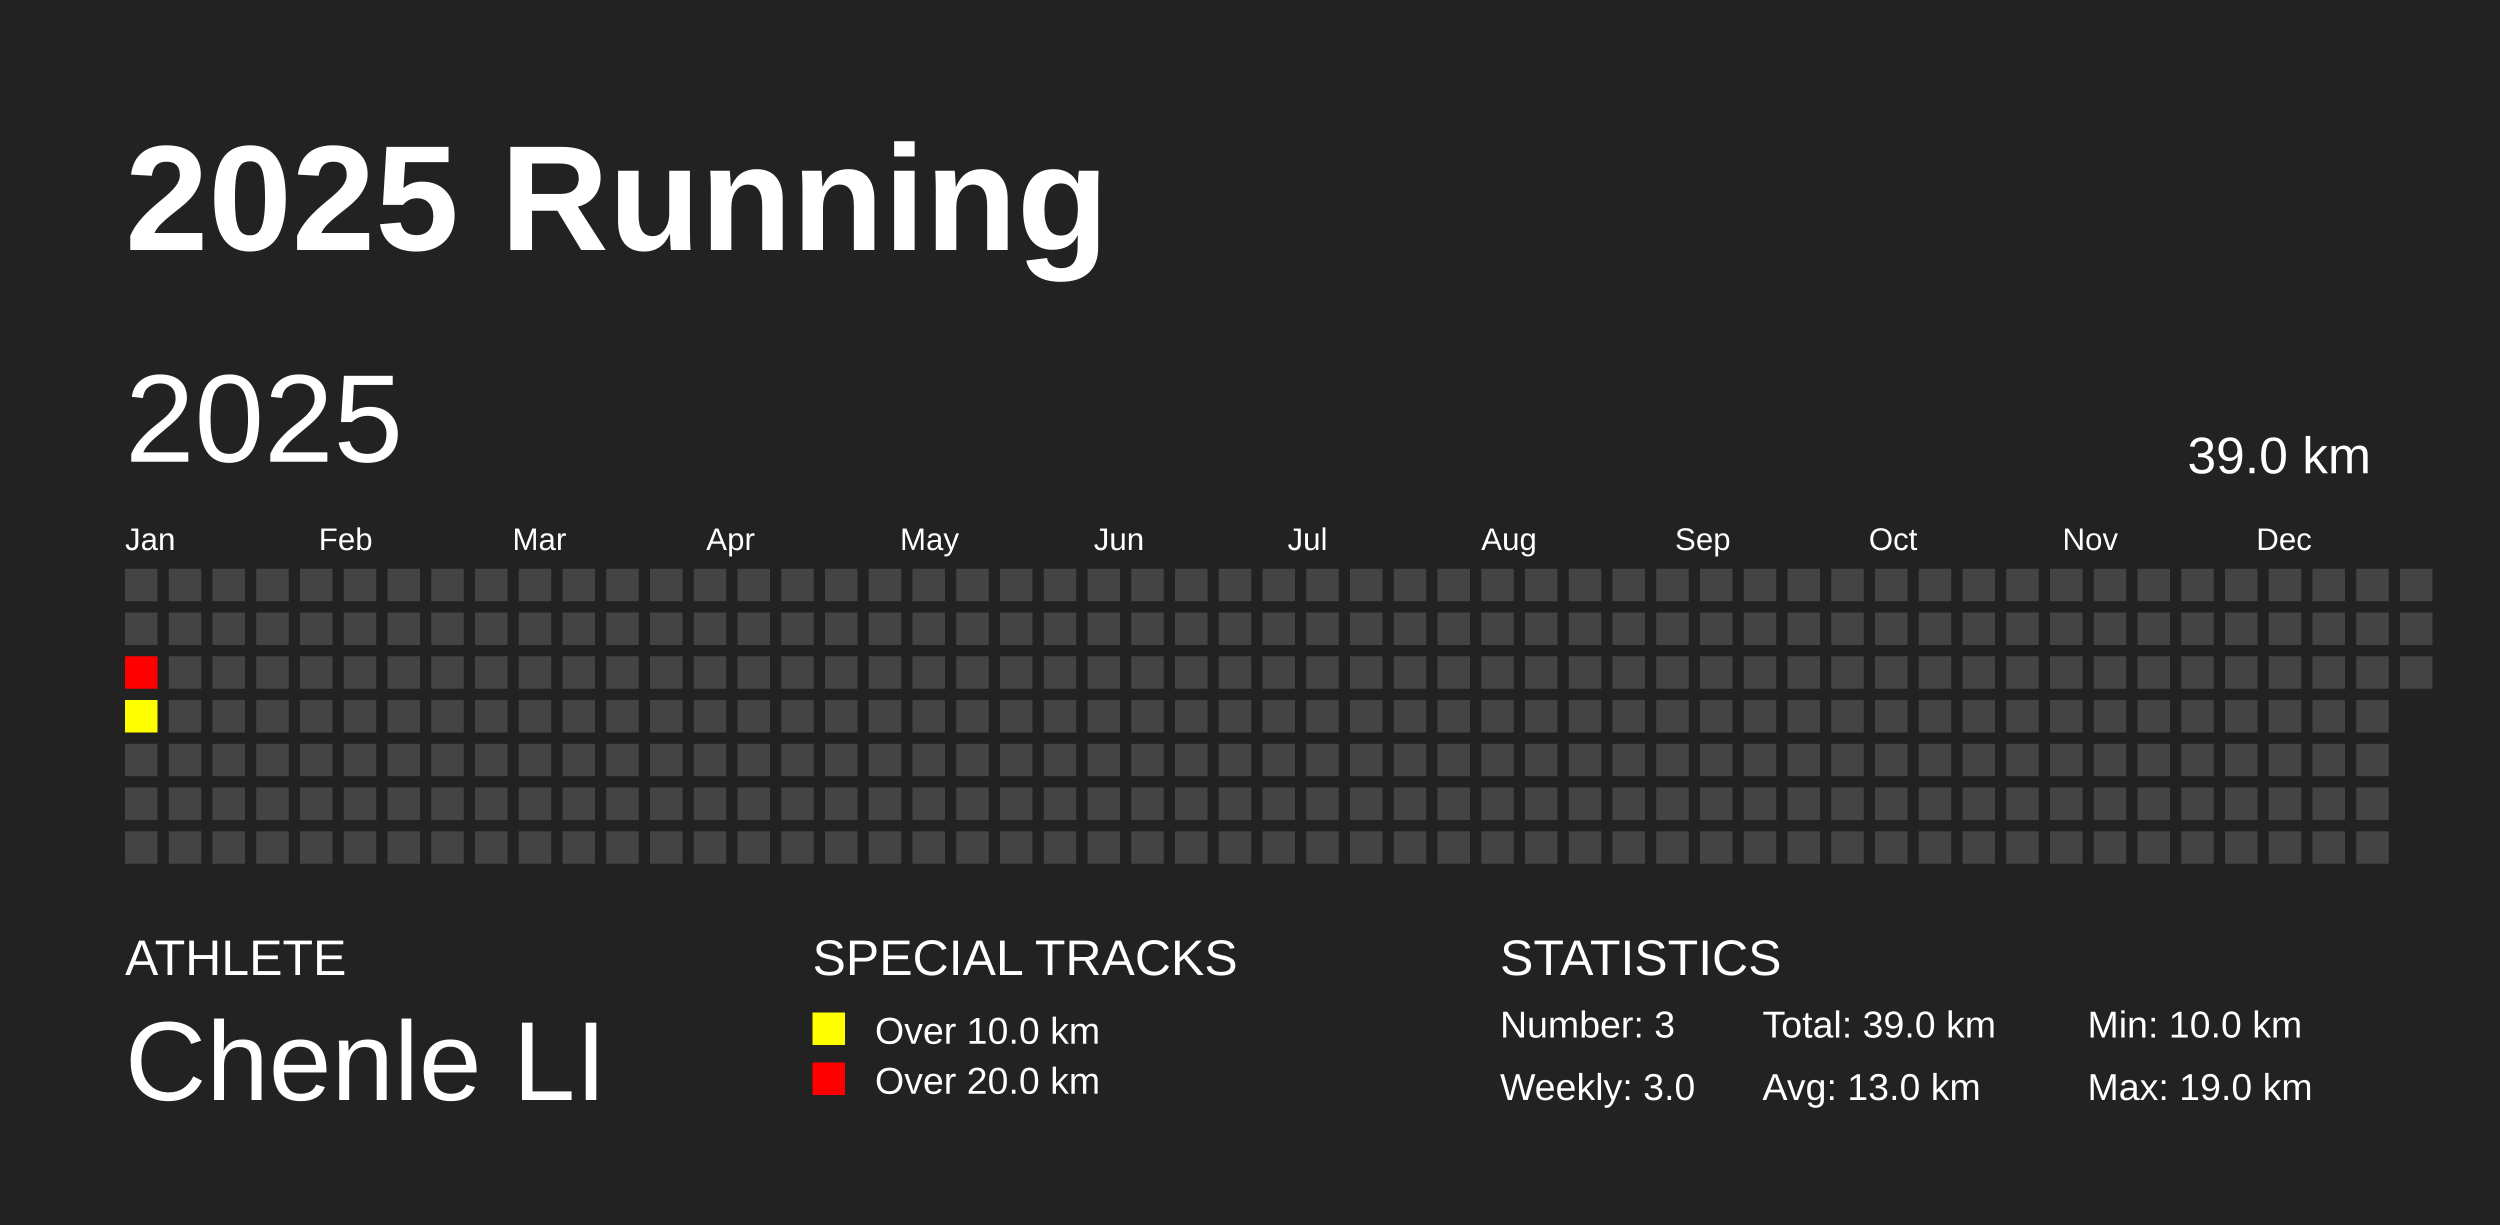
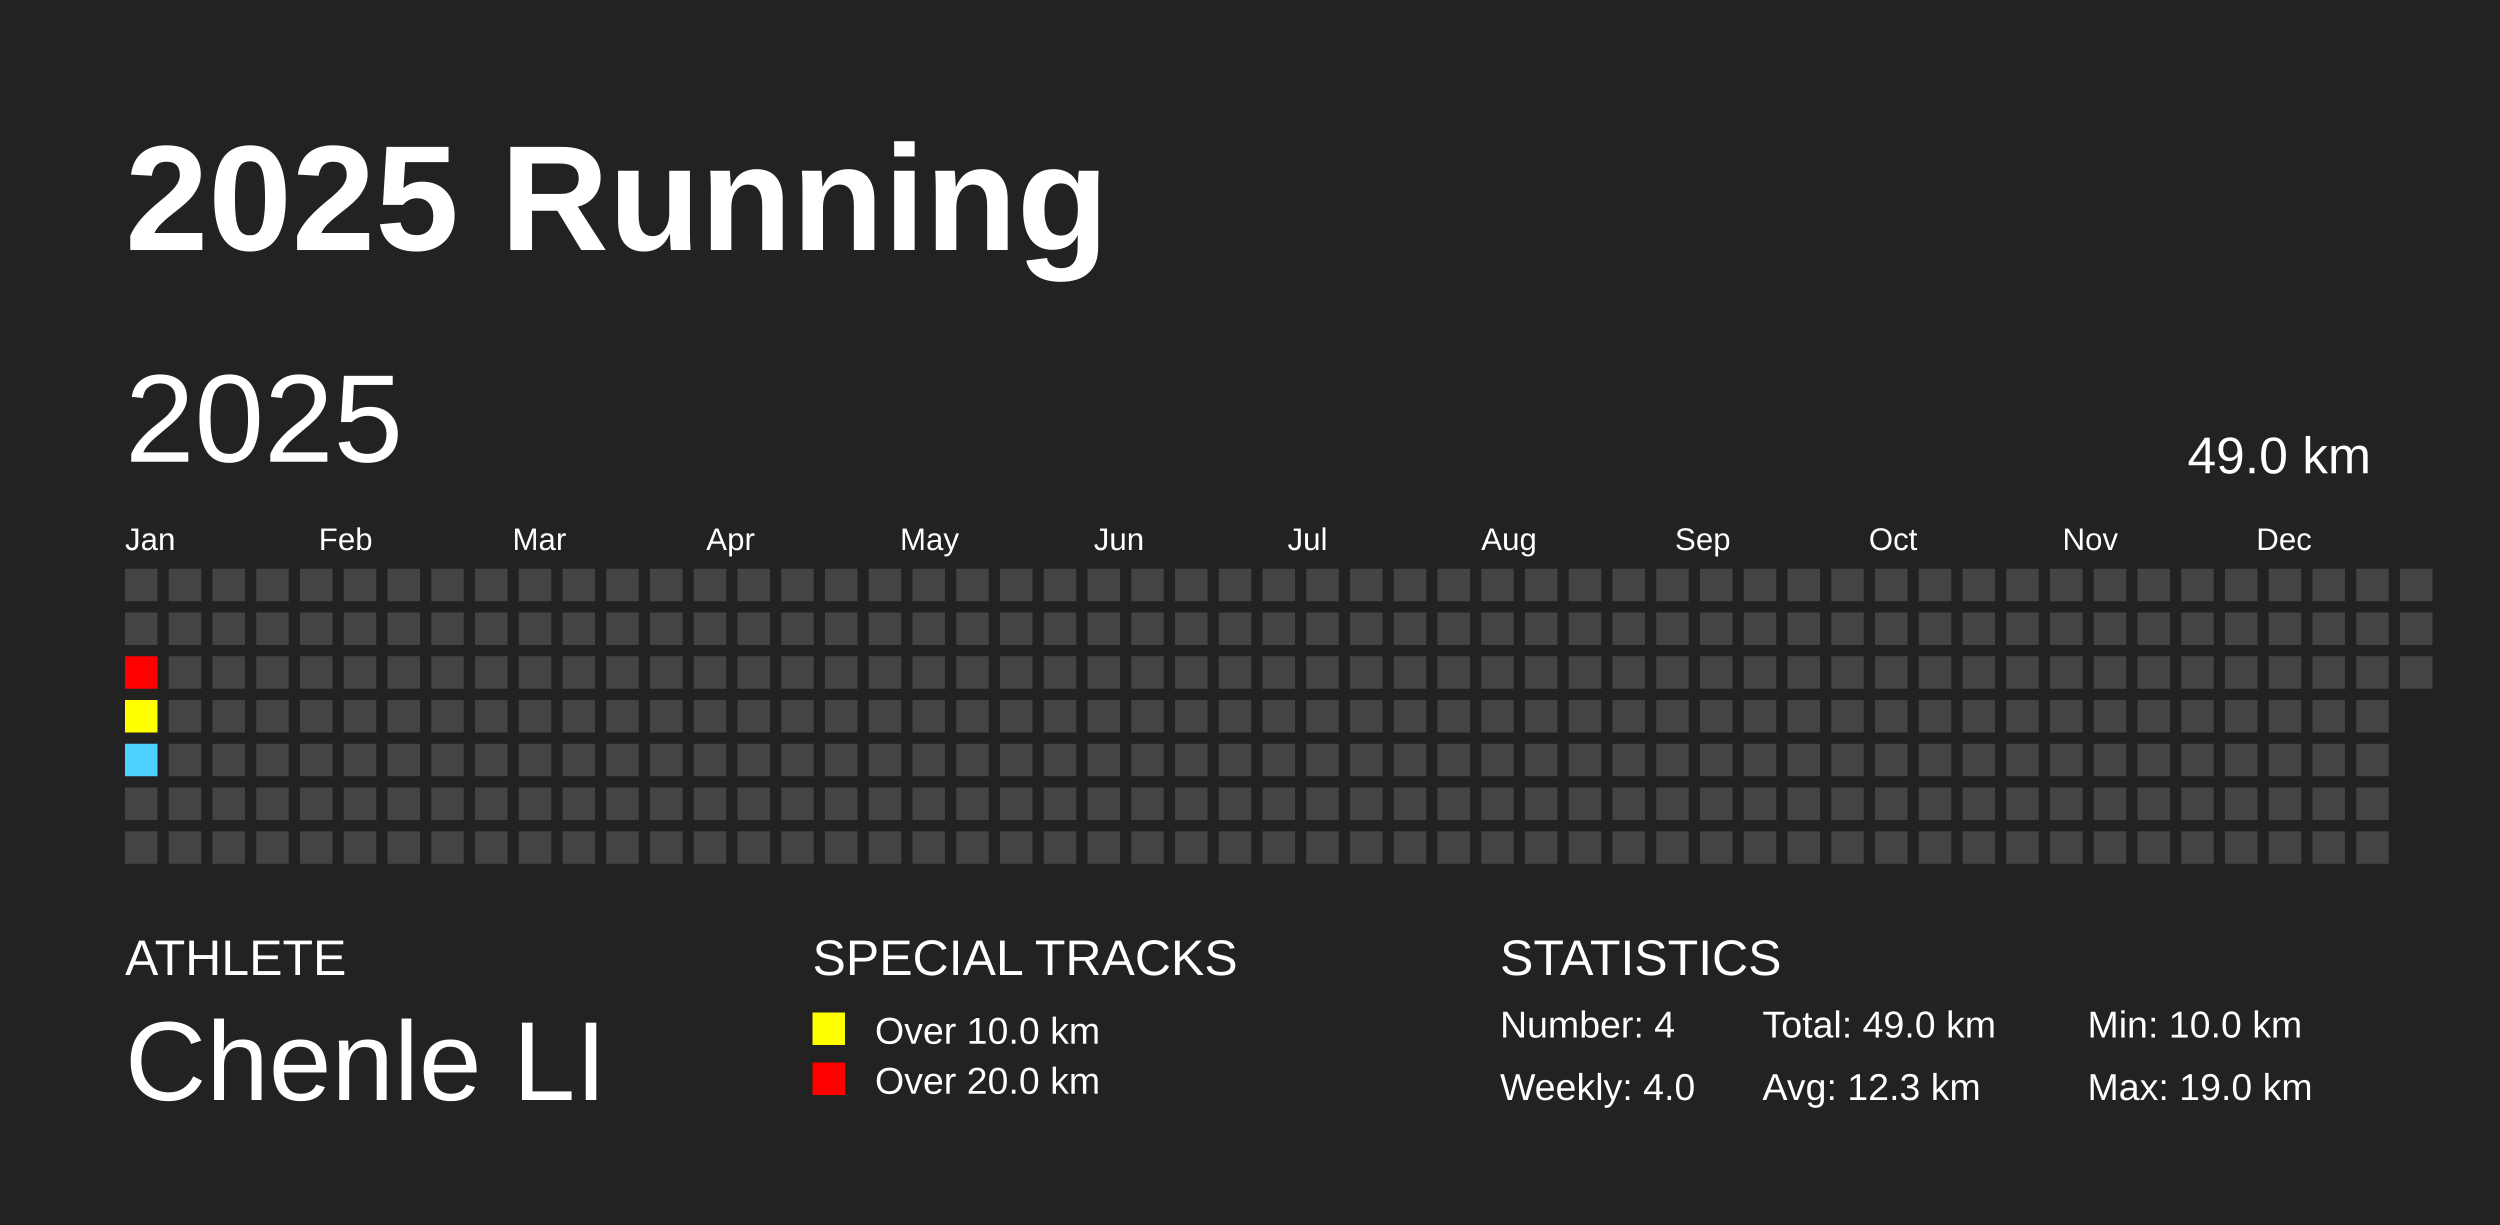
<svg xmlns="http://www.w3.org/2000/svg" baseProfile="full" height="98mm" version="1.1" viewBox="0,0,200,98" width="200mm">
  <defs />
  <rect fill="#222222" height="98" width="200" x="0" y="0" />
  <text fill="#FFFFFF" style="font-size:12px; font-family:Arial; font-weight:bold;" x="10" y="20">2025 Running</text>
  <text fill="#FFFFFF" style="font-size:4px; font-family:Arial" x="10" y="78">ATHLETE</text>
  <text fill="#FFFFFF" style="font-size:9px; font-family:Arial" x="10" y="88">Chenle LI</text>
  <text fill="#FFFFFF" style="font-size:4px; font-family:Arial" x="65" y="78">SPECIAL TRACKS</text>
  <rect fill="yellow" height="2.6" width="2.6" x="65" y="81" />
  <text fill="#FFFFFF" style="font-size:3px; font-family:Arial" x="70" y="83.5">Over 10.0 km</text>
  <rect fill="red" height="2.6" width="2.6" x="65" y="85" />
  <text fill="#FFFFFF" style="font-size:3px; font-family:Arial" x="70" y="87.5">Over 20.0 km</text>
  <text fill="#FFFFFF" style="font-size:4px; font-family:Arial" x="120" y="78">STATISTICS</text>
-   <text fill="#FFFFFF" style="font-size:3px; font-family:Arial" x="120" y="83">Number: 3</text>
-   <text fill="#FFFFFF" style="font-size:3px; font-family:Arial" x="120" y="88">Weekly: 3.0</text>
-   <text fill="#FFFFFF" style="font-size:3px; font-family:Arial" x="141" y="83">Total: 39.0 km</text>
-   <text fill="#FFFFFF" style="font-size:3px; font-family:Arial" x="141" y="88">Avg: 13.0 km</text>
+   <text fill="#FFFFFF" style="font-size:3px; font-family:Arial" x="120" y="83">Number: 4</text>
+   <text fill="#FFFFFF" style="font-size:3px; font-family:Arial" x="120" y="88">Weekly: 4.0</text>
+   <text fill="#FFFFFF" style="font-size:3px; font-family:Arial" x="141" y="83">Total: 49.0 km</text>
+   <text fill="#FFFFFF" style="font-size:3px; font-family:Arial" x="141" y="88">Avg: 12.3 km</text>
  <text fill="#FFFFFF" style="font-size:3px; font-family:Arial" x="167" y="83">Min: 10.0 km</text>
  <text fill="#FFFFFF" style="font-size:3px; font-family:Arial" x="167" y="88">Max: 19.0 km</text>
  <text dominant-baseline="hanging" fill="#FFFFFF" style="font-size:10.0px; font-family:Arial;" x="10" y="30">2025</text>
-   <text dominant-baseline="hanging" fill="#FFFFFF" style="font-size:4.125px; font-family:Arial;" x="175" y="35">39.0 km</text>
+   <text dominant-baseline="hanging" fill="#FFFFFF" style="font-size:4.125px; font-family:Arial;" x="175" y="35">49.0 km</text>
  <text fill="#FFFFFF" style="font-size:2.5px; font-family:Arial" x="10.0" y="44">Jan</text>
  <text fill="#FFFFFF" style="font-size:2.5px; font-family:Arial" x="25.5" y="44">Feb</text>
  <text fill="#FFFFFF" style="font-size:2.5px; font-family:Arial" x="41.0" y="44">Mar</text>
  <text fill="#FFFFFF" style="font-size:2.5px; font-family:Arial" x="56.5" y="44">Apr</text>
  <text fill="#FFFFFF" style="font-size:2.5px; font-family:Arial" x="72.0" y="44">May</text>
  <text fill="#FFFFFF" style="font-size:2.5px; font-family:Arial" x="87.5" y="44">Jun</text>
  <text fill="#FFFFFF" style="font-size:2.5px; font-family:Arial" x="103.0" y="44">Jul</text>
  <text fill="#FFFFFF" style="font-size:2.5px; font-family:Arial" x="118.5" y="44">Aug</text>
  <text fill="#FFFFFF" style="font-size:2.5px; font-family:Arial" x="134.0" y="44">Sep</text>
  <text fill="#FFFFFF" style="font-size:2.5px; font-family:Arial" x="149.5" y="44">Oct</text>
  <text fill="#FFFFFF" style="font-size:2.5px; font-family:Arial" x="165.0" y="44">Nov</text>
  <text fill="#FFFFFF" style="font-size:2.5px; font-family:Arial" x="180.5" y="44">Dec</text>
  <rect fill="#444444" height="2.6" width="2.6" x="10.0" y="45.5" />
  <rect fill="#444444" height="2.6" width="2.6" x="10.0" y="49.0" />
  <rect fill="red" height="2.6" width="2.6" x="10.0" y="52.5" />
  <rect fill="yellow" height="2.6" width="2.6" x="10.0" y="56.0" />
-   <rect fill="#444444" height="2.6" width="2.6" x="10.0" y="59.5" />
+   <rect fill="#4DD2FF" height="2.6" width="2.6" x="10.0" y="59.5" />
  <rect fill="#444444" height="2.6" width="2.6" x="10.0" y="63.0" />
  <rect fill="#444444" height="2.6" width="2.6" x="10.0" y="66.5" />
  <rect fill="#444444" height="2.6" width="2.6" x="13.5" y="45.5" />
  <rect fill="#444444" height="2.6" width="2.6" x="13.5" y="49.0" />
  <rect fill="#444444" height="2.6" width="2.6" x="13.5" y="52.5" />
  <rect fill="#444444" height="2.6" width="2.6" x="13.5" y="56.0" />
  <rect fill="#444444" height="2.6" width="2.6" x="13.5" y="59.5" />
  <rect fill="#444444" height="2.6" width="2.6" x="13.5" y="63.0" />
  <rect fill="#444444" height="2.6" width="2.6" x="13.5" y="66.5" />
  <rect fill="#444444" height="2.6" width="2.6" x="17.0" y="45.5" />
  <rect fill="#444444" height="2.6" width="2.6" x="17.0" y="49.0" />
  <rect fill="#444444" height="2.6" width="2.6" x="17.0" y="52.5" />
  <rect fill="#444444" height="2.6" width="2.6" x="17.0" y="56.0" />
  <rect fill="#444444" height="2.6" width="2.6" x="17.0" y="59.5" />
  <rect fill="#444444" height="2.6" width="2.6" x="17.0" y="63.0" />
  <rect fill="#444444" height="2.6" width="2.6" x="17.0" y="66.5" />
  <rect fill="#444444" height="2.6" width="2.6" x="20.5" y="45.5" />
  <rect fill="#444444" height="2.6" width="2.6" x="20.5" y="49.0" />
  <rect fill="#444444" height="2.6" width="2.6" x="20.5" y="52.5" />
  <rect fill="#444444" height="2.6" width="2.6" x="20.5" y="56.0" />
  <rect fill="#444444" height="2.6" width="2.6" x="20.5" y="59.5" />
  <rect fill="#444444" height="2.6" width="2.6" x="20.5" y="63.0" />
  <rect fill="#444444" height="2.6" width="2.6" x="20.5" y="66.5" />
  <rect fill="#444444" height="2.6" width="2.6" x="24.0" y="45.5" />
  <rect fill="#444444" height="2.6" width="2.6" x="24.0" y="49.0" />
  <rect fill="#444444" height="2.6" width="2.6" x="24.0" y="52.5" />
  <rect fill="#444444" height="2.6" width="2.6" x="24.0" y="56.0" />
  <rect fill="#444444" height="2.6" width="2.6" x="24.0" y="59.5" />
  <rect fill="#444444" height="2.6" width="2.6" x="24.0" y="63.0" />
  <rect fill="#444444" height="2.6" width="2.6" x="24.0" y="66.5" />
  <rect fill="#444444" height="2.6" width="2.6" x="27.5" y="45.5" />
  <rect fill="#444444" height="2.6" width="2.6" x="27.5" y="49.0" />
  <rect fill="#444444" height="2.6" width="2.6" x="27.5" y="52.5" />
  <rect fill="#444444" height="2.6" width="2.6" x="27.5" y="56.0" />
  <rect fill="#444444" height="2.6" width="2.6" x="27.5" y="59.5" />
  <rect fill="#444444" height="2.6" width="2.6" x="27.5" y="63.0" />
  <rect fill="#444444" height="2.6" width="2.6" x="27.5" y="66.5" />
  <rect fill="#444444" height="2.6" width="2.6" x="31.0" y="45.5" />
  <rect fill="#444444" height="2.6" width="2.6" x="31.0" y="49.0" />
  <rect fill="#444444" height="2.6" width="2.6" x="31.0" y="52.5" />
  <rect fill="#444444" height="2.6" width="2.6" x="31.0" y="56.0" />
  <rect fill="#444444" height="2.6" width="2.6" x="31.0" y="59.5" />
  <rect fill="#444444" height="2.6" width="2.6" x="31.0" y="63.0" />
  <rect fill="#444444" height="2.6" width="2.6" x="31.0" y="66.5" />
  <rect fill="#444444" height="2.6" width="2.6" x="34.5" y="45.5" />
  <rect fill="#444444" height="2.6" width="2.6" x="34.5" y="49.0" />
  <rect fill="#444444" height="2.6" width="2.6" x="34.5" y="52.5" />
  <rect fill="#444444" height="2.6" width="2.6" x="34.5" y="56.0" />
  <rect fill="#444444" height="2.6" width="2.6" x="34.5" y="59.5" />
  <rect fill="#444444" height="2.6" width="2.6" x="34.5" y="63.0" />
  <rect fill="#444444" height="2.6" width="2.6" x="34.5" y="66.5" />
  <rect fill="#444444" height="2.6" width="2.6" x="38.0" y="45.5" />
  <rect fill="#444444" height="2.6" width="2.6" x="38.0" y="49.0" />
  <rect fill="#444444" height="2.6" width="2.6" x="38.0" y="52.5" />
  <rect fill="#444444" height="2.6" width="2.6" x="38.0" y="56.0" />
  <rect fill="#444444" height="2.6" width="2.6" x="38.0" y="59.5" />
  <rect fill="#444444" height="2.6" width="2.6" x="38.0" y="63.0" />
  <rect fill="#444444" height="2.6" width="2.6" x="38.0" y="66.5" />
  <rect fill="#444444" height="2.6" width="2.6" x="41.5" y="45.5" />
  <rect fill="#444444" height="2.6" width="2.6" x="41.5" y="49.0" />
  <rect fill="#444444" height="2.6" width="2.6" x="41.5" y="52.5" />
  <rect fill="#444444" height="2.6" width="2.6" x="41.5" y="56.0" />
  <rect fill="#444444" height="2.6" width="2.6" x="41.5" y="59.5" />
  <rect fill="#444444" height="2.6" width="2.6" x="41.5" y="63.0" />
  <rect fill="#444444" height="2.6" width="2.6" x="41.5" y="66.5" />
  <rect fill="#444444" height="2.6" width="2.6" x="45.0" y="45.5" />
  <rect fill="#444444" height="2.6" width="2.6" x="45.0" y="49.0" />
  <rect fill="#444444" height="2.6" width="2.6" x="45.0" y="52.5" />
  <rect fill="#444444" height="2.6" width="2.6" x="45.0" y="56.0" />
  <rect fill="#444444" height="2.6" width="2.6" x="45.0" y="59.5" />
  <rect fill="#444444" height="2.6" width="2.6" x="45.0" y="63.0" />
  <rect fill="#444444" height="2.6" width="2.6" x="45.0" y="66.5" />
  <rect fill="#444444" height="2.6" width="2.6" x="48.5" y="45.5" />
  <rect fill="#444444" height="2.6" width="2.6" x="48.5" y="49.0" />
  <rect fill="#444444" height="2.6" width="2.6" x="48.5" y="52.5" />
  <rect fill="#444444" height="2.6" width="2.6" x="48.5" y="56.0" />
  <rect fill="#444444" height="2.6" width="2.6" x="48.5" y="59.5" />
  <rect fill="#444444" height="2.6" width="2.6" x="48.5" y="63.0" />
  <rect fill="#444444" height="2.6" width="2.6" x="48.5" y="66.5" />
  <rect fill="#444444" height="2.6" width="2.6" x="52.0" y="45.5" />
  <rect fill="#444444" height="2.6" width="2.6" x="52.0" y="49.0" />
  <rect fill="#444444" height="2.6" width="2.6" x="52.0" y="52.5" />
  <rect fill="#444444" height="2.6" width="2.6" x="52.0" y="56.0" />
  <rect fill="#444444" height="2.6" width="2.6" x="52.0" y="59.5" />
  <rect fill="#444444" height="2.6" width="2.6" x="52.0" y="63.0" />
  <rect fill="#444444" height="2.6" width="2.6" x="52.0" y="66.5" />
  <rect fill="#444444" height="2.6" width="2.6" x="55.5" y="45.5" />
  <rect fill="#444444" height="2.6" width="2.6" x="55.5" y="49.0" />
  <rect fill="#444444" height="2.6" width="2.6" x="55.5" y="52.5" />
  <rect fill="#444444" height="2.6" width="2.6" x="55.5" y="56.0" />
  <rect fill="#444444" height="2.6" width="2.6" x="55.5" y="59.5" />
  <rect fill="#444444" height="2.6" width="2.6" x="55.5" y="63.0" />
  <rect fill="#444444" height="2.6" width="2.6" x="55.5" y="66.5" />
  <rect fill="#444444" height="2.6" width="2.6" x="59.0" y="45.5" />
  <rect fill="#444444" height="2.6" width="2.6" x="59.0" y="49.0" />
  <rect fill="#444444" height="2.6" width="2.6" x="59.0" y="52.5" />
  <rect fill="#444444" height="2.6" width="2.6" x="59.0" y="56.0" />
  <rect fill="#444444" height="2.6" width="2.6" x="59.0" y="59.5" />
  <rect fill="#444444" height="2.6" width="2.6" x="59.0" y="63.0" />
  <rect fill="#444444" height="2.6" width="2.6" x="59.0" y="66.5" />
  <rect fill="#444444" height="2.6" width="2.6" x="62.5" y="45.5" />
  <rect fill="#444444" height="2.6" width="2.6" x="62.5" y="49.0" />
  <rect fill="#444444" height="2.6" width="2.6" x="62.5" y="52.5" />
  <rect fill="#444444" height="2.6" width="2.6" x="62.5" y="56.0" />
  <rect fill="#444444" height="2.6" width="2.6" x="62.5" y="59.5" />
  <rect fill="#444444" height="2.6" width="2.6" x="62.5" y="63.0" />
  <rect fill="#444444" height="2.6" width="2.6" x="62.5" y="66.5" />
  <rect fill="#444444" height="2.6" width="2.6" x="66.0" y="45.5" />
  <rect fill="#444444" height="2.6" width="2.6" x="66.0" y="49.0" />
  <rect fill="#444444" height="2.6" width="2.6" x="66.0" y="52.5" />
  <rect fill="#444444" height="2.6" width="2.6" x="66.0" y="56.0" />
  <rect fill="#444444" height="2.6" width="2.6" x="66.0" y="59.5" />
  <rect fill="#444444" height="2.6" width="2.6" x="66.0" y="63.0" />
  <rect fill="#444444" height="2.6" width="2.6" x="66.0" y="66.5" />
  <rect fill="#444444" height="2.6" width="2.6" x="69.5" y="45.5" />
  <rect fill="#444444" height="2.6" width="2.6" x="69.5" y="49.0" />
  <rect fill="#444444" height="2.6" width="2.6" x="69.5" y="52.5" />
  <rect fill="#444444" height="2.6" width="2.6" x="69.5" y="56.0" />
  <rect fill="#444444" height="2.6" width="2.6" x="69.5" y="59.5" />
  <rect fill="#444444" height="2.6" width="2.6" x="69.5" y="63.0" />
  <rect fill="#444444" height="2.6" width="2.6" x="69.5" y="66.5" />
  <rect fill="#444444" height="2.6" width="2.6" x="73.0" y="45.5" />
  <rect fill="#444444" height="2.6" width="2.6" x="73.0" y="49.0" />
  <rect fill="#444444" height="2.6" width="2.6" x="73.0" y="52.5" />
  <rect fill="#444444" height="2.6" width="2.6" x="73.0" y="56.0" />
  <rect fill="#444444" height="2.6" width="2.6" x="73.0" y="59.5" />
  <rect fill="#444444" height="2.6" width="2.6" x="73.0" y="63.0" />
  <rect fill="#444444" height="2.6" width="2.6" x="73.0" y="66.5" />
  <rect fill="#444444" height="2.6" width="2.6" x="76.5" y="45.5" />
  <rect fill="#444444" height="2.6" width="2.6" x="76.5" y="49.0" />
  <rect fill="#444444" height="2.6" width="2.6" x="76.5" y="52.5" />
  <rect fill="#444444" height="2.6" width="2.6" x="76.5" y="56.0" />
  <rect fill="#444444" height="2.6" width="2.6" x="76.5" y="59.5" />
  <rect fill="#444444" height="2.6" width="2.6" x="76.5" y="63.0" />
  <rect fill="#444444" height="2.6" width="2.6" x="76.5" y="66.5" />
  <rect fill="#444444" height="2.6" width="2.6" x="80.0" y="45.5" />
  <rect fill="#444444" height="2.6" width="2.6" x="80.0" y="49.0" />
  <rect fill="#444444" height="2.6" width="2.6" x="80.0" y="52.5" />
  <rect fill="#444444" height="2.6" width="2.6" x="80.0" y="56.0" />
  <rect fill="#444444" height="2.6" width="2.6" x="80.0" y="59.5" />
  <rect fill="#444444" height="2.6" width="2.6" x="80.0" y="63.0" />
  <rect fill="#444444" height="2.6" width="2.6" x="80.0" y="66.5" />
  <rect fill="#444444" height="2.6" width="2.6" x="83.5" y="45.5" />
  <rect fill="#444444" height="2.6" width="2.6" x="83.5" y="49.0" />
  <rect fill="#444444" height="2.6" width="2.6" x="83.5" y="52.5" />
  <rect fill="#444444" height="2.6" width="2.6" x="83.5" y="56.0" />
  <rect fill="#444444" height="2.6" width="2.6" x="83.5" y="59.5" />
  <rect fill="#444444" height="2.6" width="2.6" x="83.5" y="63.0" />
  <rect fill="#444444" height="2.6" width="2.6" x="83.5" y="66.5" />
  <rect fill="#444444" height="2.6" width="2.6" x="87.0" y="45.5" />
  <rect fill="#444444" height="2.6" width="2.6" x="87.0" y="49.0" />
  <rect fill="#444444" height="2.6" width="2.6" x="87.0" y="52.5" />
  <rect fill="#444444" height="2.6" width="2.6" x="87.0" y="56.0" />
  <rect fill="#444444" height="2.6" width="2.6" x="87.0" y="59.5" />
  <rect fill="#444444" height="2.6" width="2.6" x="87.0" y="63.0" />
  <rect fill="#444444" height="2.6" width="2.6" x="87.0" y="66.5" />
  <rect fill="#444444" height="2.6" width="2.6" x="90.5" y="45.5" />
  <rect fill="#444444" height="2.6" width="2.6" x="90.5" y="49.0" />
  <rect fill="#444444" height="2.6" width="2.6" x="90.5" y="52.5" />
  <rect fill="#444444" height="2.6" width="2.6" x="90.5" y="56.0" />
  <rect fill="#444444" height="2.6" width="2.6" x="90.5" y="59.5" />
  <rect fill="#444444" height="2.6" width="2.6" x="90.5" y="63.0" />
  <rect fill="#444444" height="2.6" width="2.6" x="90.5" y="66.5" />
  <rect fill="#444444" height="2.6" width="2.6" x="94.0" y="45.5" />
  <rect fill="#444444" height="2.6" width="2.6" x="94.0" y="49.0" />
  <rect fill="#444444" height="2.6" width="2.6" x="94.0" y="52.5" />
  <rect fill="#444444" height="2.6" width="2.6" x="94.0" y="56.0" />
  <rect fill="#444444" height="2.6" width="2.6" x="94.0" y="59.5" />
  <rect fill="#444444" height="2.6" width="2.6" x="94.0" y="63.0" />
  <rect fill="#444444" height="2.6" width="2.6" x="94.0" y="66.5" />
  <rect fill="#444444" height="2.6" width="2.6" x="97.5" y="45.5" />
  <rect fill="#444444" height="2.6" width="2.6" x="97.5" y="49.0" />
  <rect fill="#444444" height="2.6" width="2.6" x="97.5" y="52.5" />
  <rect fill="#444444" height="2.6" width="2.6" x="97.5" y="56.0" />
  <rect fill="#444444" height="2.6" width="2.6" x="97.5" y="59.5" />
  <rect fill="#444444" height="2.6" width="2.6" x="97.5" y="63.0" />
  <rect fill="#444444" height="2.6" width="2.6" x="97.5" y="66.5" />
  <rect fill="#444444" height="2.6" width="2.6" x="101.0" y="45.5" />
  <rect fill="#444444" height="2.6" width="2.6" x="101.0" y="49.0" />
  <rect fill="#444444" height="2.6" width="2.6" x="101.0" y="52.5" />
  <rect fill="#444444" height="2.6" width="2.6" x="101.0" y="56.0" />
  <rect fill="#444444" height="2.6" width="2.6" x="101.0" y="59.5" />
  <rect fill="#444444" height="2.6" width="2.6" x="101.0" y="63.0" />
  <rect fill="#444444" height="2.6" width="2.6" x="101.0" y="66.5" />
  <rect fill="#444444" height="2.6" width="2.6" x="104.5" y="45.5" />
  <rect fill="#444444" height="2.6" width="2.6" x="104.5" y="49.0" />
  <rect fill="#444444" height="2.6" width="2.6" x="104.5" y="52.5" />
  <rect fill="#444444" height="2.6" width="2.6" x="104.5" y="56.0" />
  <rect fill="#444444" height="2.6" width="2.6" x="104.5" y="59.5" />
  <rect fill="#444444" height="2.6" width="2.6" x="104.5" y="63.0" />
  <rect fill="#444444" height="2.6" width="2.6" x="104.5" y="66.5" />
  <rect fill="#444444" height="2.6" width="2.6" x="108.0" y="45.5" />
  <rect fill="#444444" height="2.6" width="2.6" x="108.0" y="49.0" />
  <rect fill="#444444" height="2.6" width="2.6" x="108.0" y="52.5" />
  <rect fill="#444444" height="2.6" width="2.6" x="108.0" y="56.0" />
  <rect fill="#444444" height="2.6" width="2.6" x="108.0" y="59.5" />
  <rect fill="#444444" height="2.6" width="2.6" x="108.0" y="63.0" />
  <rect fill="#444444" height="2.6" width="2.6" x="108.0" y="66.5" />
  <rect fill="#444444" height="2.6" width="2.6" x="111.5" y="45.5" />
  <rect fill="#444444" height="2.6" width="2.6" x="111.5" y="49.0" />
  <rect fill="#444444" height="2.6" width="2.6" x="111.5" y="52.5" />
  <rect fill="#444444" height="2.6" width="2.6" x="111.5" y="56.0" />
  <rect fill="#444444" height="2.6" width="2.6" x="111.5" y="59.5" />
  <rect fill="#444444" height="2.6" width="2.6" x="111.5" y="63.0" />
  <rect fill="#444444" height="2.6" width="2.6" x="111.5" y="66.5" />
  <rect fill="#444444" height="2.6" width="2.6" x="115.0" y="45.5" />
  <rect fill="#444444" height="2.6" width="2.6" x="115.0" y="49.0" />
  <rect fill="#444444" height="2.6" width="2.6" x="115.0" y="52.5" />
  <rect fill="#444444" height="2.6" width="2.6" x="115.0" y="56.0" />
  <rect fill="#444444" height="2.6" width="2.6" x="115.0" y="59.5" />
  <rect fill="#444444" height="2.6" width="2.6" x="115.0" y="63.0" />
  <rect fill="#444444" height="2.6" width="2.6" x="115.0" y="66.5" />
  <rect fill="#444444" height="2.6" width="2.6" x="118.5" y="45.5" />
  <rect fill="#444444" height="2.6" width="2.6" x="118.5" y="49.0" />
  <rect fill="#444444" height="2.6" width="2.6" x="118.5" y="52.5" />
  <rect fill="#444444" height="2.6" width="2.6" x="118.5" y="56.0" />
  <rect fill="#444444" height="2.6" width="2.6" x="118.5" y="59.5" />
  <rect fill="#444444" height="2.6" width="2.6" x="118.5" y="63.0" />
  <rect fill="#444444" height="2.6" width="2.6" x="118.5" y="66.5" />
  <rect fill="#444444" height="2.6" width="2.6" x="122.0" y="45.5" />
  <rect fill="#444444" height="2.6" width="2.6" x="122.0" y="49.0" />
  <rect fill="#444444" height="2.6" width="2.6" x="122.0" y="52.5" />
  <rect fill="#444444" height="2.6" width="2.6" x="122.0" y="56.0" />
  <rect fill="#444444" height="2.6" width="2.6" x="122.0" y="59.5" />
  <rect fill="#444444" height="2.6" width="2.6" x="122.0" y="63.0" />
  <rect fill="#444444" height="2.6" width="2.6" x="122.0" y="66.5" />
  <rect fill="#444444" height="2.6" width="2.6" x="125.5" y="45.5" />
  <rect fill="#444444" height="2.6" width="2.6" x="125.5" y="49.0" />
  <rect fill="#444444" height="2.6" width="2.6" x="125.5" y="52.5" />
  <rect fill="#444444" height="2.6" width="2.6" x="125.5" y="56.0" />
  <rect fill="#444444" height="2.6" width="2.6" x="125.5" y="59.5" />
  <rect fill="#444444" height="2.6" width="2.6" x="125.5" y="63.0" />
  <rect fill="#444444" height="2.6" width="2.6" x="125.5" y="66.5" />
  <rect fill="#444444" height="2.6" width="2.6" x="129.0" y="45.5" />
  <rect fill="#444444" height="2.6" width="2.6" x="129.0" y="49.0" />
  <rect fill="#444444" height="2.6" width="2.6" x="129.0" y="52.5" />
  <rect fill="#444444" height="2.6" width="2.6" x="129.0" y="56.0" />
  <rect fill="#444444" height="2.6" width="2.6" x="129.0" y="59.5" />
  <rect fill="#444444" height="2.6" width="2.6" x="129.0" y="63.0" />
  <rect fill="#444444" height="2.6" width="2.6" x="129.0" y="66.5" />
  <rect fill="#444444" height="2.6" width="2.6" x="132.5" y="45.5" />
  <rect fill="#444444" height="2.6" width="2.6" x="132.5" y="49.0" />
  <rect fill="#444444" height="2.6" width="2.6" x="132.5" y="52.5" />
  <rect fill="#444444" height="2.6" width="2.6" x="132.5" y="56.0" />
  <rect fill="#444444" height="2.6" width="2.6" x="132.5" y="59.5" />
  <rect fill="#444444" height="2.6" width="2.6" x="132.5" y="63.0" />
  <rect fill="#444444" height="2.6" width="2.6" x="132.5" y="66.5" />
  <rect fill="#444444" height="2.6" width="2.6" x="136.0" y="45.5" />
  <rect fill="#444444" height="2.6" width="2.6" x="136.0" y="49.0" />
  <rect fill="#444444" height="2.6" width="2.6" x="136.0" y="52.5" />
  <rect fill="#444444" height="2.6" width="2.6" x="136.0" y="56.0" />
  <rect fill="#444444" height="2.6" width="2.6" x="136.0" y="59.5" />
  <rect fill="#444444" height="2.6" width="2.6" x="136.0" y="63.0" />
  <rect fill="#444444" height="2.6" width="2.6" x="136.0" y="66.5" />
  <rect fill="#444444" height="2.6" width="2.6" x="139.5" y="45.5" />
  <rect fill="#444444" height="2.6" width="2.6" x="139.5" y="49.0" />
  <rect fill="#444444" height="2.6" width="2.6" x="139.5" y="52.5" />
  <rect fill="#444444" height="2.6" width="2.6" x="139.5" y="56.0" />
  <rect fill="#444444" height="2.6" width="2.6" x="139.5" y="59.5" />
  <rect fill="#444444" height="2.6" width="2.6" x="139.5" y="63.0" />
  <rect fill="#444444" height="2.6" width="2.6" x="139.5" y="66.5" />
  <rect fill="#444444" height="2.6" width="2.6" x="143.0" y="45.5" />
  <rect fill="#444444" height="2.6" width="2.6" x="143.0" y="49.0" />
  <rect fill="#444444" height="2.6" width="2.6" x="143.0" y="52.5" />
  <rect fill="#444444" height="2.6" width="2.6" x="143.0" y="56.0" />
  <rect fill="#444444" height="2.6" width="2.6" x="143.0" y="59.5" />
  <rect fill="#444444" height="2.6" width="2.6" x="143.0" y="63.0" />
  <rect fill="#444444" height="2.6" width="2.6" x="143.0" y="66.5" />
  <rect fill="#444444" height="2.6" width="2.6" x="146.5" y="45.5" />
  <rect fill="#444444" height="2.6" width="2.6" x="146.5" y="49.0" />
  <rect fill="#444444" height="2.6" width="2.6" x="146.5" y="52.5" />
  <rect fill="#444444" height="2.6" width="2.6" x="146.5" y="56.0" />
  <rect fill="#444444" height="2.6" width="2.6" x="146.5" y="59.5" />
  <rect fill="#444444" height="2.6" width="2.6" x="146.5" y="63.0" />
  <rect fill="#444444" height="2.6" width="2.6" x="146.5" y="66.5" />
  <rect fill="#444444" height="2.6" width="2.6" x="150.0" y="45.5" />
  <rect fill="#444444" height="2.6" width="2.6" x="150.0" y="49.0" />
  <rect fill="#444444" height="2.6" width="2.6" x="150.0" y="52.5" />
  <rect fill="#444444" height="2.6" width="2.6" x="150.0" y="56.0" />
  <rect fill="#444444" height="2.6" width="2.6" x="150.0" y="59.5" />
  <rect fill="#444444" height="2.6" width="2.6" x="150.0" y="63.0" />
  <rect fill="#444444" height="2.6" width="2.6" x="150.0" y="66.5" />
  <rect fill="#444444" height="2.6" width="2.6" x="153.5" y="45.5" />
  <rect fill="#444444" height="2.6" width="2.6" x="153.5" y="49.0" />
  <rect fill="#444444" height="2.6" width="2.6" x="153.5" y="52.5" />
  <rect fill="#444444" height="2.6" width="2.6" x="153.5" y="56.0" />
  <rect fill="#444444" height="2.6" width="2.6" x="153.5" y="59.5" />
  <rect fill="#444444" height="2.6" width="2.6" x="153.5" y="63.0" />
  <rect fill="#444444" height="2.6" width="2.6" x="153.5" y="66.5" />
  <rect fill="#444444" height="2.6" width="2.6" x="157.0" y="45.5" />
  <rect fill="#444444" height="2.6" width="2.6" x="157.0" y="49.0" />
  <rect fill="#444444" height="2.6" width="2.6" x="157.0" y="52.5" />
  <rect fill="#444444" height="2.6" width="2.6" x="157.0" y="56.0" />
  <rect fill="#444444" height="2.6" width="2.6" x="157.0" y="59.5" />
  <rect fill="#444444" height="2.6" width="2.6" x="157.0" y="63.0" />
  <rect fill="#444444" height="2.6" width="2.6" x="157.0" y="66.5" />
  <rect fill="#444444" height="2.6" width="2.6" x="160.5" y="45.5" />
  <rect fill="#444444" height="2.6" width="2.6" x="160.5" y="49.0" />
  <rect fill="#444444" height="2.6" width="2.6" x="160.5" y="52.5" />
  <rect fill="#444444" height="2.6" width="2.6" x="160.5" y="56.0" />
  <rect fill="#444444" height="2.6" width="2.6" x="160.5" y="59.5" />
  <rect fill="#444444" height="2.6" width="2.6" x="160.5" y="63.0" />
  <rect fill="#444444" height="2.6" width="2.6" x="160.5" y="66.5" />
  <rect fill="#444444" height="2.6" width="2.6" x="164.0" y="45.5" />
  <rect fill="#444444" height="2.6" width="2.6" x="164.0" y="49.0" />
  <rect fill="#444444" height="2.6" width="2.6" x="164.0" y="52.5" />
  <rect fill="#444444" height="2.6" width="2.6" x="164.0" y="56.0" />
  <rect fill="#444444" height="2.6" width="2.6" x="164.0" y="59.5" />
  <rect fill="#444444" height="2.6" width="2.6" x="164.0" y="63.0" />
  <rect fill="#444444" height="2.6" width="2.6" x="164.0" y="66.5" />
  <rect fill="#444444" height="2.6" width="2.6" x="167.5" y="45.5" />
  <rect fill="#444444" height="2.6" width="2.6" x="167.5" y="49.0" />
  <rect fill="#444444" height="2.6" width="2.6" x="167.5" y="52.5" />
  <rect fill="#444444" height="2.6" width="2.6" x="167.5" y="56.0" />
  <rect fill="#444444" height="2.6" width="2.6" x="167.5" y="59.5" />
  <rect fill="#444444" height="2.6" width="2.6" x="167.5" y="63.0" />
  <rect fill="#444444" height="2.6" width="2.6" x="167.5" y="66.5" />
  <rect fill="#444444" height="2.6" width="2.6" x="171.0" y="45.5" />
  <rect fill="#444444" height="2.6" width="2.6" x="171.0" y="49.0" />
  <rect fill="#444444" height="2.6" width="2.6" x="171.0" y="52.5" />
  <rect fill="#444444" height="2.6" width="2.6" x="171.0" y="56.0" />
  <rect fill="#444444" height="2.6" width="2.6" x="171.0" y="59.5" />
  <rect fill="#444444" height="2.6" width="2.6" x="171.0" y="63.0" />
  <rect fill="#444444" height="2.6" width="2.6" x="171.0" y="66.5" />
  <rect fill="#444444" height="2.6" width="2.6" x="174.5" y="45.5" />
  <rect fill="#444444" height="2.6" width="2.6" x="174.5" y="49.0" />
  <rect fill="#444444" height="2.6" width="2.6" x="174.5" y="52.5" />
  <rect fill="#444444" height="2.6" width="2.6" x="174.5" y="56.0" />
  <rect fill="#444444" height="2.6" width="2.6" x="174.5" y="59.5" />
  <rect fill="#444444" height="2.6" width="2.6" x="174.5" y="63.0" />
  <rect fill="#444444" height="2.6" width="2.6" x="174.5" y="66.5" />
  <rect fill="#444444" height="2.6" width="2.6" x="178.0" y="45.5" />
  <rect fill="#444444" height="2.6" width="2.6" x="178.0" y="49.0" />
  <rect fill="#444444" height="2.6" width="2.6" x="178.0" y="52.5" />
  <rect fill="#444444" height="2.6" width="2.6" x="178.0" y="56.0" />
  <rect fill="#444444" height="2.6" width="2.6" x="178.0" y="59.5" />
  <rect fill="#444444" height="2.6" width="2.6" x="178.0" y="63.0" />
  <rect fill="#444444" height="2.6" width="2.6" x="178.0" y="66.5" />
  <rect fill="#444444" height="2.6" width="2.6" x="181.5" y="45.5" />
  <rect fill="#444444" height="2.6" width="2.6" x="181.5" y="49.0" />
  <rect fill="#444444" height="2.6" width="2.6" x="181.5" y="52.5" />
  <rect fill="#444444" height="2.6" width="2.6" x="181.5" y="56.0" />
  <rect fill="#444444" height="2.6" width="2.6" x="181.5" y="59.5" />
  <rect fill="#444444" height="2.6" width="2.6" x="181.5" y="63.0" />
  <rect fill="#444444" height="2.6" width="2.6" x="181.5" y="66.5" />
  <rect fill="#444444" height="2.6" width="2.6" x="185.0" y="45.5" />
  <rect fill="#444444" height="2.6" width="2.6" x="185.0" y="49.0" />
  <rect fill="#444444" height="2.6" width="2.6" x="185.0" y="52.5" />
  <rect fill="#444444" height="2.6" width="2.6" x="185.0" y="56.0" />
  <rect fill="#444444" height="2.6" width="2.6" x="185.0" y="59.5" />
  <rect fill="#444444" height="2.6" width="2.6" x="185.0" y="63.0" />
  <rect fill="#444444" height="2.6" width="2.6" x="185.0" y="66.5" />
  <rect fill="#444444" height="2.6" width="2.6" x="188.5" y="45.5" />
  <rect fill="#444444" height="2.6" width="2.6" x="188.5" y="49.0" />
  <rect fill="#444444" height="2.6" width="2.6" x="188.5" y="52.5" />
  <rect fill="#444444" height="2.6" width="2.6" x="188.5" y="56.0" />
  <rect fill="#444444" height="2.6" width="2.6" x="188.5" y="59.5" />
  <rect fill="#444444" height="2.6" width="2.6" x="188.5" y="63.0" />
  <rect fill="#444444" height="2.6" width="2.6" x="188.5" y="66.5" />
  <rect fill="#444444" height="2.6" width="2.6" x="192.0" y="45.5" />
  <rect fill="#444444" height="2.6" width="2.6" x="192.0" y="49.0" />
  <rect fill="#444444" height="2.6" width="2.6" x="192.0" y="52.5" />
</svg>
